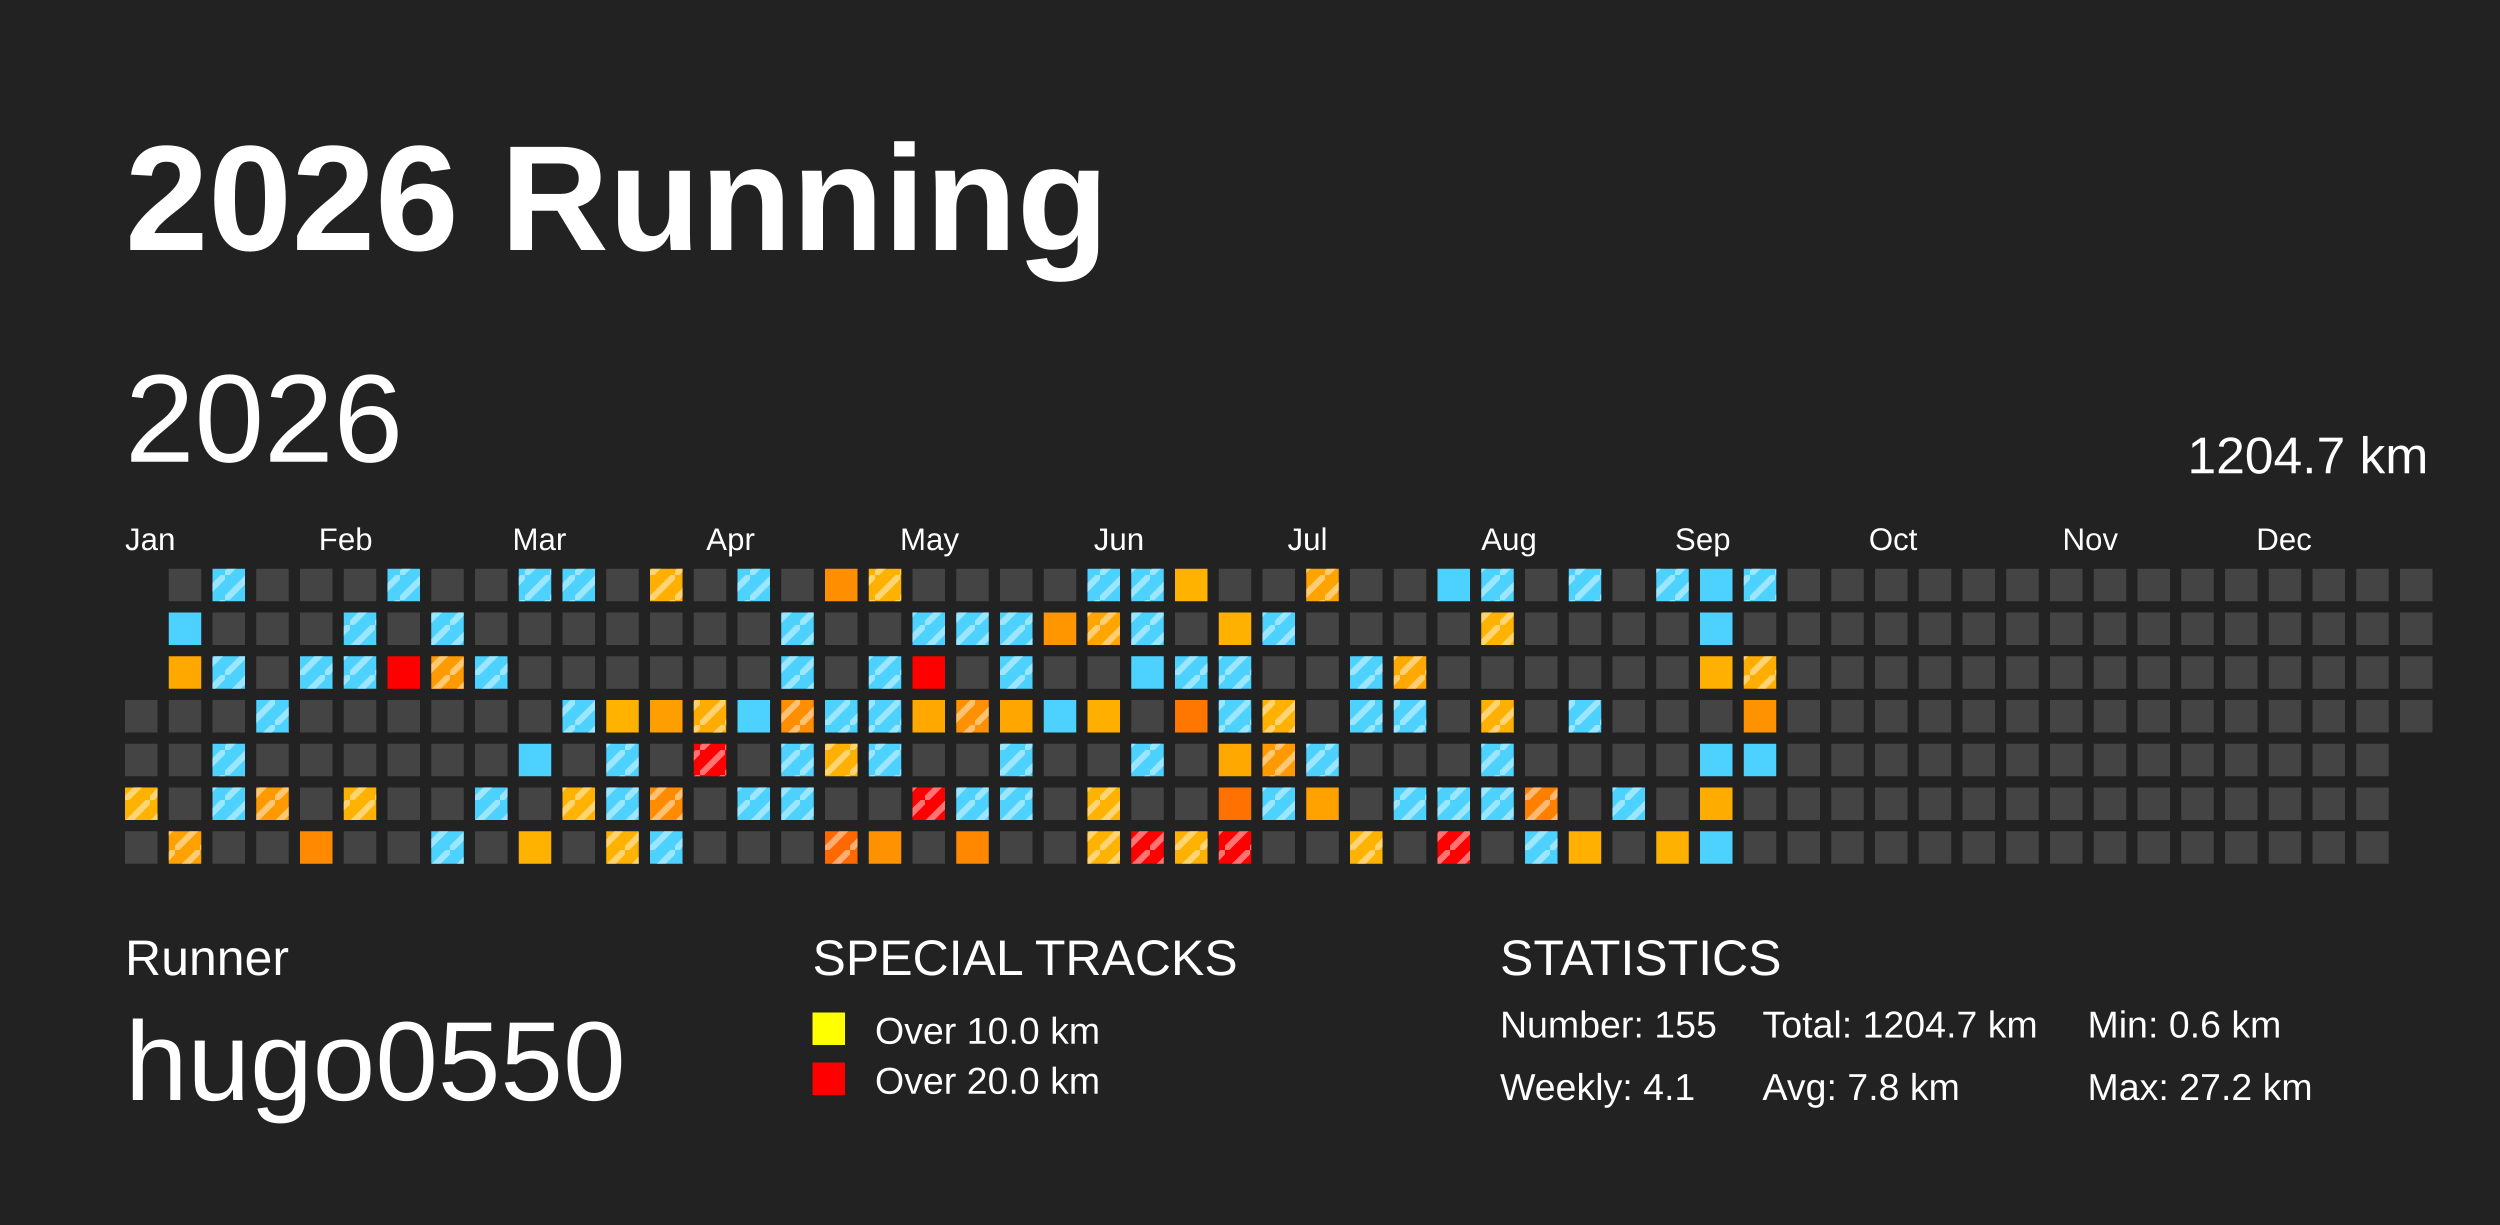
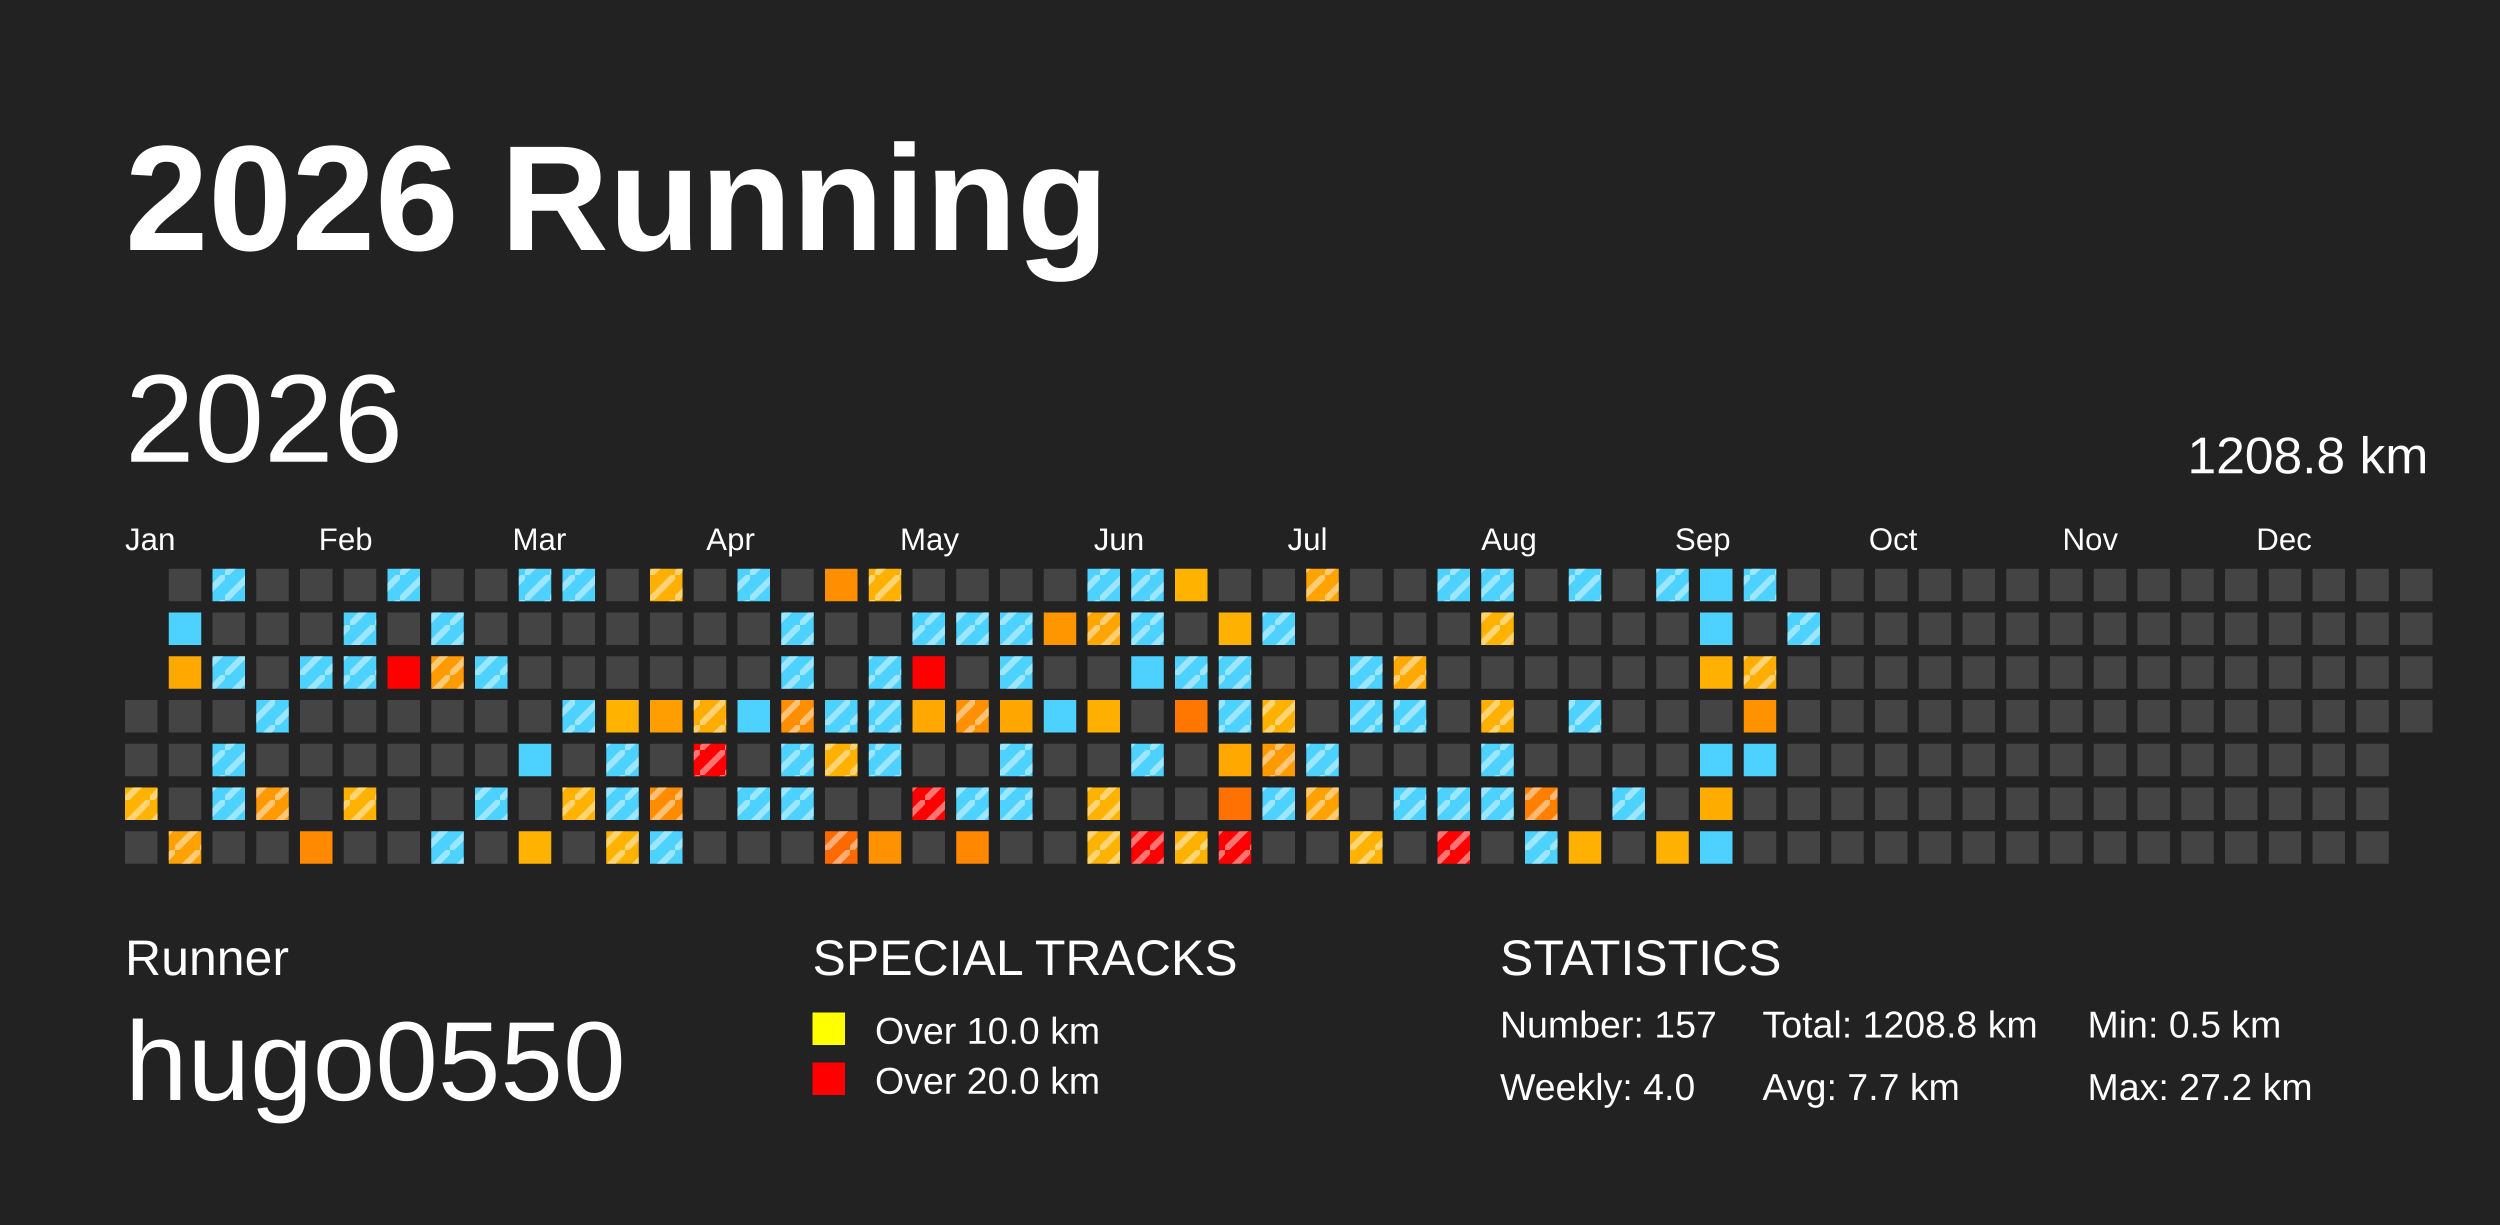
<svg xmlns="http://www.w3.org/2000/svg" baseProfile="full" height="98mm" version="1.1" viewBox="0,0,200,98" width="200mm">
  <defs>
    <pattern height="2" id="indoor-stripe" patternUnits="userSpaceOnUse" width="2">
      <line stroke="white" stroke-opacity="0.45" stroke-width="0.5" x1="0" x2="2" y1="2" y2="0" />
    </pattern>
  </defs>
  <rect fill="#222222" height="98" width="200" x="0" y="0" />
  <text fill="#FFFFFF" style="font-size:12px; font-family:Arial; font-weight:bold;" x="10" y="20">2026 Running</text>
  <text fill="#FFFFFF" style="font-size:4px; font-family:Arial" x="10" y="78">Runner</text>
  <text fill="#FFFFFF" style="font-size:9px; font-family:Arial" x="10" y="88">hugo0550</text>
  <text fill="#FFFFFF" style="font-size:4px; font-family:Arial" x="65" y="78">SPECIAL TRACKS</text>
  <rect fill="yellow" height="2.6" width="2.6" x="65" y="81" />
  <text fill="#FFFFFF" style="font-size:3px; font-family:Arial" x="70" y="83.5">Over 10.0 km</text>
  <rect fill="red" height="2.6" width="2.6" x="65" y="85" />
  <text fill="#FFFFFF" style="font-size:3px; font-family:Arial" x="70" y="87.5">Over 20.0 km</text>
  <text fill="#FFFFFF" style="font-size:4px; font-family:Arial" x="120" y="78">STATISTICS</text>
-   <text fill="#FFFFFF" style="font-size:3px; font-family:Arial" x="120" y="83">Number: 155</text>
-   <text fill="#FFFFFF" style="font-size:3px; font-family:Arial" x="120" y="88">Weekly: 4.1</text>
-   <text fill="#FFFFFF" style="font-size:3px; font-family:Arial" x="141" y="83">Total: 1204.7 km</text>
-   <text fill="#FFFFFF" style="font-size:3px; font-family:Arial" x="141" y="88">Avg: 7.8 km</text>
-   <text fill="#FFFFFF" style="font-size:3px; font-family:Arial" x="167" y="83">Min: 0.6 km</text>
+   <text fill="#FFFFFF" style="font-size:3px; font-family:Arial" x="120" y="83">Number: 157</text>
+   <text fill="#FFFFFF" style="font-size:3px; font-family:Arial" x="120" y="88">Weekly: 4.0</text>
+   <text fill="#FFFFFF" style="font-size:3px; font-family:Arial" x="141" y="83">Total: 1208.8 km</text>
+   <text fill="#FFFFFF" style="font-size:3px; font-family:Arial" x="141" y="88">Avg: 7.7 km</text>
+   <text fill="#FFFFFF" style="font-size:3px; font-family:Arial" x="167" y="83">Min: 0.5 km</text>
  <text fill="#FFFFFF" style="font-size:3px; font-family:Arial" x="167" y="88">Max: 27.2 km</text>
  <text dominant-baseline="hanging" fill="#FFFFFF" style="font-size:10.0px; font-family:Arial;" x="10" y="30">2026</text>
-   <text dominant-baseline="hanging" fill="#FFFFFF" style="font-size:4.125px; font-family:Arial;" x="175" y="35">1204.7 km</text>
+   <text dominant-baseline="hanging" fill="#FFFFFF" style="font-size:4.125px; font-family:Arial;" x="175" y="35">1208.8 km</text>
  <text fill="#FFFFFF" style="font-size:2.5px; font-family:Arial" x="10.0" y="44">Jan</text>
  <text fill="#FFFFFF" style="font-size:2.5px; font-family:Arial" x="25.5" y="44">Feb</text>
  <text fill="#FFFFFF" style="font-size:2.5px; font-family:Arial" x="41.0" y="44">Mar</text>
  <text fill="#FFFFFF" style="font-size:2.5px; font-family:Arial" x="56.5" y="44">Apr</text>
  <text fill="#FFFFFF" style="font-size:2.5px; font-family:Arial" x="72.0" y="44">May</text>
  <text fill="#FFFFFF" style="font-size:2.5px; font-family:Arial" x="87.5" y="44">Jun</text>
  <text fill="#FFFFFF" style="font-size:2.5px; font-family:Arial" x="103.0" y="44">Jul</text>
  <text fill="#FFFFFF" style="font-size:2.5px; font-family:Arial" x="118.5" y="44">Aug</text>
  <text fill="#FFFFFF" style="font-size:2.5px; font-family:Arial" x="134.0" y="44">Sep</text>
  <text fill="#FFFFFF" style="font-size:2.5px; font-family:Arial" x="149.5" y="44">Oct</text>
  <text fill="#FFFFFF" style="font-size:2.5px; font-family:Arial" x="165.0" y="44">Nov</text>
  <text fill="#FFFFFF" style="font-size:2.5px; font-family:Arial" x="180.5" y="44">Dec</text>
  <rect fill="#444444" height="2.6" width="2.6" x="10.0" y="56.0" />
  <rect fill="#444444" height="2.6" width="2.6" x="10.0" y="59.5" />
  <rect fill="#ffb300" height="2.6" width="2.6" x="10.0" y="63.0" />
  <rect fill="url(#indoor-stripe)" height="2.6" style="pointer-events: none;" width="2.6" x="10.0" y="63.0" />
  <rect fill="#444444" height="2.6" width="2.6" x="10.0" y="66.5" />
  <rect fill="#444444" height="2.6" width="2.6" x="13.5" y="45.5" />
  <rect fill="#4dd2ff" height="2.6" width="2.6" x="13.5" y="49.0" />
  <rect fill="#ffa800" height="2.6" width="2.6" x="13.5" y="52.5" />
  <rect fill="#444444" height="2.6" width="2.6" x="13.5" y="56.0" />
  <rect fill="#444444" height="2.6" width="2.6" x="13.5" y="59.5" />
  <rect fill="#444444" height="2.6" width="2.6" x="13.5" y="63.0" />
  <rect fill="#ffa100" height="2.6" width="2.6" x="13.5" y="66.5" />
  <rect fill="url(#indoor-stripe)" height="2.6" style="pointer-events: none;" width="2.6" x="13.5" y="66.5" />
  <rect fill="#4dd2ff" height="2.6" width="2.6" x="17.0" y="45.5" />
  <rect fill="url(#indoor-stripe)" height="2.6" style="pointer-events: none;" width="2.6" x="17.0" y="45.5" />
  <rect fill="#444444" height="2.6" width="2.6" x="17.0" y="49.0" />
  <rect fill="#4dd2ff" height="2.6" width="2.6" x="17.0" y="52.5" />
  <rect fill="url(#indoor-stripe)" height="2.6" style="pointer-events: none;" width="2.6" x="17.0" y="52.5" />
  <rect fill="#444444" height="2.6" width="2.6" x="17.0" y="56.0" />
  <rect fill="#4dd2ff" height="2.6" width="2.6" x="17.0" y="59.5" />
  <rect fill="url(#indoor-stripe)" height="2.6" style="pointer-events: none;" width="2.6" x="17.0" y="59.5" />
  <rect fill="#4dd2ff" height="2.6" width="2.6" x="17.0" y="63.0" />
  <rect fill="url(#indoor-stripe)" height="2.6" style="pointer-events: none;" width="2.6" x="17.0" y="63.0" />
  <rect fill="#444444" height="2.6" width="2.6" x="17.0" y="66.5" />
  <rect fill="#444444" height="2.6" width="2.6" x="20.5" y="45.5" />
  <rect fill="#444444" height="2.6" width="2.6" x="20.5" y="49.0" />
  <rect fill="#444444" height="2.6" width="2.6" x="20.5" y="52.5" />
  <rect fill="#4dd2ff" height="2.6" width="2.6" x="20.5" y="56.0" />
  <rect fill="url(#indoor-stripe)" height="2.6" style="pointer-events: none;" width="2.6" x="20.5" y="56.0" />
  <rect fill="#444444" height="2.6" width="2.6" x="20.5" y="59.5" />
  <rect fill="#ff9900" height="2.6" width="2.6" x="20.5" y="63.0" />
  <rect fill="url(#indoor-stripe)" height="2.6" style="pointer-events: none;" width="2.6" x="20.5" y="63.0" />
  <rect fill="#444444" height="2.6" width="2.6" x="20.5" y="66.5" />
  <rect fill="#444444" height="2.6" width="2.6" x="24.0" y="45.5" />
  <rect fill="#444444" height="2.6" width="2.6" x="24.0" y="49.0" />
  <rect fill="#4dd2ff" height="2.6" width="2.6" x="24.0" y="52.5" />
  <rect fill="url(#indoor-stripe)" height="2.6" style="pointer-events: none;" width="2.6" x="24.0" y="52.5" />
  <rect fill="#444444" height="2.6" width="2.6" x="24.0" y="56.0" />
  <rect fill="#444444" height="2.6" width="2.6" x="24.0" y="59.5" />
  <rect fill="#444444" height="2.6" width="2.6" x="24.0" y="63.0" />
  <rect fill="#ff8900" height="2.6" width="2.6" x="24.0" y="66.5" />
  <rect fill="#444444" height="2.6" width="2.6" x="27.5" y="45.5" />
  <rect fill="#4dd2ff" height="2.6" width="2.6" x="27.5" y="49.0" />
  <rect fill="url(#indoor-stripe)" height="2.6" style="pointer-events: none;" width="2.6" x="27.5" y="49.0" />
  <rect fill="#4dd2ff" height="2.6" width="2.6" x="27.5" y="52.5" />
  <rect fill="url(#indoor-stripe)" height="2.6" style="pointer-events: none;" width="2.6" x="27.5" y="52.5" />
  <rect fill="#444444" height="2.6" width="2.6" x="27.5" y="56.0" />
  <rect fill="#444444" height="2.6" width="2.6" x="27.5" y="59.5" />
  <rect fill="#ffb300" height="2.6" width="2.6" x="27.5" y="63.0" />
  <rect fill="url(#indoor-stripe)" height="2.6" style="pointer-events: none;" width="2.6" x="27.5" y="63.0" />
  <rect fill="#444444" height="2.6" width="2.6" x="27.5" y="66.5" />
  <rect fill="#4dd2ff" height="2.6" width="2.6" x="31.0" y="45.5" />
  <rect fill="url(#indoor-stripe)" height="2.6" style="pointer-events: none;" width="2.6" x="31.0" y="45.5" />
  <rect fill="#444444" height="2.6" width="2.6" x="31.0" y="49.0" />
  <rect fill="red" height="2.6" width="2.6" x="31.0" y="52.5" />
  <rect fill="#444444" height="2.6" width="2.6" x="31.0" y="56.0" />
  <rect fill="#444444" height="2.6" width="2.6" x="31.0" y="59.5" />
  <rect fill="#444444" height="2.6" width="2.6" x="31.0" y="63.0" />
  <rect fill="#444444" height="2.6" width="2.6" x="31.0" y="66.5" />
  <rect fill="#444444" height="2.6" width="2.6" x="34.5" y="45.5" />
  <rect fill="#4dd2ff" height="2.6" width="2.6" x="34.5" y="49.0" />
  <rect fill="url(#indoor-stripe)" height="2.6" style="pointer-events: none;" width="2.6" x="34.5" y="49.0" />
  <rect fill="#ff9a00" height="2.6" width="2.6" x="34.5" y="52.5" />
  <rect fill="url(#indoor-stripe)" height="2.6" style="pointer-events: none;" width="2.6" x="34.5" y="52.5" />
  <rect fill="#444444" height="2.6" width="2.6" x="34.5" y="56.0" />
  <rect fill="#444444" height="2.6" width="2.6" x="34.5" y="59.5" />
  <rect fill="#444444" height="2.6" width="2.6" x="34.5" y="63.0" />
  <rect fill="#4dd2ff" height="2.6" width="2.6" x="34.5" y="66.5" />
  <rect fill="url(#indoor-stripe)" height="2.6" style="pointer-events: none;" width="2.6" x="34.5" y="66.5" />
  <rect fill="#444444" height="2.6" width="2.6" x="38.0" y="45.5" />
  <rect fill="#444444" height="2.6" width="2.6" x="38.0" y="49.0" />
  <rect fill="#4dd2ff" height="2.6" width="2.6" x="38.0" y="52.5" />
  <rect fill="url(#indoor-stripe)" height="2.6" style="pointer-events: none;" width="2.6" x="38.0" y="52.5" />
  <rect fill="#444444" height="2.6" width="2.6" x="38.0" y="56.0" />
  <rect fill="#444444" height="2.6" width="2.6" x="38.0" y="59.5" />
  <rect fill="#4dd2ff" height="2.6" width="2.6" x="38.0" y="63.0" />
  <rect fill="url(#indoor-stripe)" height="2.6" style="pointer-events: none;" width="2.6" x="38.0" y="63.0" />
  <rect fill="#444444" height="2.6" width="2.6" x="38.0" y="66.5" />
  <rect fill="#4dd2ff" height="2.6" width="2.6" x="41.5" y="45.5" />
  <rect fill="url(#indoor-stripe)" height="2.6" style="pointer-events: none;" width="2.6" x="41.5" y="45.5" />
  <rect fill="#444444" height="2.6" width="2.6" x="41.5" y="49.0" />
  <rect fill="#444444" height="2.6" width="2.6" x="41.5" y="52.5" />
  <rect fill="#444444" height="2.6" width="2.6" x="41.5" y="56.0" />
  <rect fill="#4dd2ff" height="2.6" width="2.6" x="41.5" y="59.5" />
  <rect fill="#444444" height="2.6" width="2.6" x="41.5" y="63.0" />
  <rect fill="#ffb300" height="2.6" width="2.6" x="41.5" y="66.5" />
  <rect fill="#4dd2ff" height="2.6" width="2.6" x="45.0" y="45.5" />
  <rect fill="url(#indoor-stripe)" height="2.6" style="pointer-events: none;" width="2.6" x="45.0" y="45.5" />
  <rect fill="#444444" height="2.6" width="2.6" x="45.0" y="49.0" />
  <rect fill="#444444" height="2.6" width="2.6" x="45.0" y="52.5" />
  <rect fill="#4dd2ff" height="2.6" width="2.6" x="45.0" y="56.0" />
  <rect fill="url(#indoor-stripe)" height="2.6" style="pointer-events: none;" width="2.6" x="45.0" y="56.0" />
  <rect fill="#444444" height="2.6" width="2.6" x="45.0" y="59.5" />
  <rect fill="#ffb200" height="2.6" width="2.6" x="45.0" y="63.0" />
  <rect fill="url(#indoor-stripe)" height="2.6" style="pointer-events: none;" width="2.6" x="45.0" y="63.0" />
  <rect fill="#444444" height="2.6" width="2.6" x="45.0" y="66.5" />
  <rect fill="#444444" height="2.6" width="2.6" x="48.5" y="45.5" />
  <rect fill="#444444" height="2.6" width="2.6" x="48.5" y="49.0" />
  <rect fill="#444444" height="2.6" width="2.6" x="48.5" y="52.5" />
  <rect fill="#ffb200" height="2.6" width="2.6" x="48.5" y="56.0" />
  <rect fill="#4dd2ff" height="2.6" width="2.6" x="48.5" y="59.5" />
  <rect fill="url(#indoor-stripe)" height="2.6" style="pointer-events: none;" width="2.6" x="48.5" y="59.5" />
  <rect fill="#4dd2ff" height="2.6" width="2.6" x="48.5" y="63.0" />
  <rect fill="url(#indoor-stripe)" height="2.6" style="pointer-events: none;" width="2.6" x="48.5" y="63.0" />
  <rect fill="#ffb300" height="2.6" width="2.6" x="48.5" y="66.5" />
  <rect fill="url(#indoor-stripe)" height="2.6" style="pointer-events: none;" width="2.6" x="48.5" y="66.5" />
  <rect fill="#ffaf00" height="2.6" width="2.6" x="52.0" y="45.5" />
  <rect fill="url(#indoor-stripe)" height="2.6" style="pointer-events: none;" width="2.6" x="52.0" y="45.5" />
  <rect fill="#444444" height="2.6" width="2.6" x="52.0" y="49.0" />
  <rect fill="#444444" height="2.6" width="2.6" x="52.0" y="52.5" />
  <rect fill="#ff9e00" height="2.6" width="2.6" x="52.0" y="56.0" />
  <rect fill="#444444" height="2.6" width="2.6" x="52.0" y="59.5" />
  <rect fill="#ff8c00" height="2.6" width="2.6" x="52.0" y="63.0" />
  <rect fill="url(#indoor-stripe)" height="2.6" style="pointer-events: none;" width="2.6" x="52.0" y="63.0" />
  <rect fill="#4dd2ff" height="2.6" width="2.6" x="52.0" y="66.5" />
  <rect fill="url(#indoor-stripe)" height="2.6" style="pointer-events: none;" width="2.6" x="52.0" y="66.5" />
  <rect fill="#444444" height="2.6" width="2.6" x="55.5" y="45.5" />
  <rect fill="#444444" height="2.6" width="2.6" x="55.5" y="49.0" />
  <rect fill="#444444" height="2.6" width="2.6" x="55.5" y="52.5" />
  <rect fill="#ffac00" height="2.6" width="2.6" x="55.5" y="56.0" />
  <rect fill="url(#indoor-stripe)" height="2.6" style="pointer-events: none;" width="2.6" x="55.5" y="56.0" />
  <rect fill="red" height="2.6" width="2.6" x="55.5" y="59.5" />
  <rect fill="url(#indoor-stripe)" height="2.6" style="pointer-events: none;" width="2.6" x="55.5" y="59.5" />
  <rect fill="#444444" height="2.6" width="2.6" x="55.5" y="63.0" />
  <rect fill="#444444" height="2.6" width="2.6" x="55.5" y="66.5" />
  <rect fill="#4dd2ff" height="2.6" width="2.6" x="59.0" y="45.5" />
  <rect fill="url(#indoor-stripe)" height="2.6" style="pointer-events: none;" width="2.6" x="59.0" y="45.5" />
  <rect fill="#444444" height="2.6" width="2.6" x="59.0" y="49.0" />
  <rect fill="#444444" height="2.6" width="2.6" x="59.0" y="52.5" />
  <rect fill="#4dd2ff" height="2.6" width="2.6" x="59.0" y="56.0" />
  <rect fill="#444444" height="2.6" width="2.6" x="59.0" y="59.5" />
  <rect fill="#4dd2ff" height="2.6" width="2.6" x="59.0" y="63.0" />
  <rect fill="url(#indoor-stripe)" height="2.6" style="pointer-events: none;" width="2.6" x="59.0" y="63.0" />
  <rect fill="#444444" height="2.6" width="2.6" x="59.0" y="66.5" />
  <rect fill="#444444" height="2.6" width="2.6" x="62.5" y="45.5" />
  <rect fill="#4dd2ff" height="2.6" width="2.6" x="62.5" y="49.0" />
  <rect fill="url(#indoor-stripe)" height="2.6" style="pointer-events: none;" width="2.6" x="62.5" y="49.0" />
  <rect fill="#4dd2ff" height="2.6" width="2.6" x="62.5" y="52.5" />
  <rect fill="url(#indoor-stripe)" height="2.6" style="pointer-events: none;" width="2.6" x="62.5" y="52.5" />
  <rect fill="#ff8e00" height="2.6" width="2.6" x="62.5" y="56.0" />
  <rect fill="url(#indoor-stripe)" height="2.6" style="pointer-events: none;" width="2.6" x="62.5" y="56.0" />
  <rect fill="#4dd2ff" height="2.6" width="2.6" x="62.5" y="59.5" />
  <rect fill="url(#indoor-stripe)" height="2.6" style="pointer-events: none;" width="2.6" x="62.5" y="59.5" />
  <rect fill="#4dd2ff" height="2.6" width="2.6" x="62.5" y="63.0" />
  <rect fill="url(#indoor-stripe)" height="2.6" style="pointer-events: none;" width="2.6" x="62.5" y="63.0" />
  <rect fill="#444444" height="2.6" width="2.6" x="62.5" y="66.5" />
  <rect fill="#ff8f00" height="2.6" width="2.6" x="66.0" y="45.5" />
  <rect fill="#444444" height="2.6" width="2.6" x="66.0" y="49.0" />
  <rect fill="#444444" height="2.6" width="2.6" x="66.0" y="52.5" />
  <rect fill="#4dd2ff" height="2.6" width="2.6" x="66.0" y="56.0" />
  <rect fill="url(#indoor-stripe)" height="2.6" style="pointer-events: none;" width="2.6" x="66.0" y="56.0" />
  <rect fill="#ffb000" height="2.6" width="2.6" x="66.0" y="59.5" />
  <rect fill="url(#indoor-stripe)" height="2.6" style="pointer-events: none;" width="2.6" x="66.0" y="59.5" />
  <rect fill="#444444" height="2.6" width="2.6" x="66.0" y="63.0" />
  <rect fill="#ff6900" height="2.6" width="2.6" x="66.0" y="66.5" />
  <rect fill="url(#indoor-stripe)" height="2.6" style="pointer-events: none;" width="2.6" x="66.0" y="66.5" />
  <rect fill="#ffb100" height="2.6" width="2.6" x="69.5" y="45.5" />
  <rect fill="url(#indoor-stripe)" height="2.6" style="pointer-events: none;" width="2.6" x="69.5" y="45.5" />
  <rect fill="#444444" height="2.6" width="2.6" x="69.5" y="49.0" />
  <rect fill="#4dd2ff" height="2.6" width="2.6" x="69.5" y="52.5" />
  <rect fill="url(#indoor-stripe)" height="2.6" style="pointer-events: none;" width="2.6" x="69.5" y="52.5" />
  <rect fill="#4dd2ff" height="2.6" width="2.6" x="69.5" y="56.0" />
  <rect fill="url(#indoor-stripe)" height="2.6" style="pointer-events: none;" width="2.6" x="69.5" y="56.0" />
  <rect fill="#4dd2ff" height="2.6" width="2.6" x="69.5" y="59.5" />
  <rect fill="url(#indoor-stripe)" height="2.6" style="pointer-events: none;" width="2.6" x="69.5" y="59.5" />
  <rect fill="#444444" height="2.6" width="2.6" x="69.5" y="63.0" />
  <rect fill="#ff9200" height="2.6" width="2.6" x="69.5" y="66.5" />
  <rect fill="#444444" height="2.6" width="2.6" x="73.0" y="45.5" />
  <rect fill="#4dd2ff" height="2.6" width="2.6" x="73.0" y="49.0" />
  <rect fill="url(#indoor-stripe)" height="2.6" style="pointer-events: none;" width="2.6" x="73.0" y="49.0" />
  <rect fill="red" height="2.6" width="2.6" x="73.0" y="52.5" />
  <rect fill="#ffa900" height="2.6" width="2.6" x="73.0" y="56.0" />
  <rect fill="#444444" height="2.6" width="2.6" x="73.0" y="59.5" />
  <rect fill="red" height="2.6" width="2.6" x="73.0" y="63.0" />
  <rect fill="url(#indoor-stripe)" height="2.6" style="pointer-events: none;" width="2.6" x="73.0" y="63.0" />
  <rect fill="#444444" height="2.6" width="2.6" x="73.0" y="66.5" />
  <rect fill="#444444" height="2.6" width="2.6" x="76.5" y="45.5" />
  <rect fill="#4dd2ff" height="2.6" width="2.6" x="76.5" y="49.0" />
  <rect fill="url(#indoor-stripe)" height="2.6" style="pointer-events: none;" width="2.6" x="76.5" y="49.0" />
  <rect fill="#444444" height="2.6" width="2.6" x="76.5" y="52.5" />
  <rect fill="#ff9000" height="2.6" width="2.6" x="76.5" y="56.0" />
  <rect fill="url(#indoor-stripe)" height="2.6" style="pointer-events: none;" width="2.6" x="76.5" y="56.0" />
  <rect fill="#444444" height="2.6" width="2.6" x="76.5" y="59.5" />
  <rect fill="#4dd2ff" height="2.6" width="2.6" x="76.5" y="63.0" />
  <rect fill="url(#indoor-stripe)" height="2.6" style="pointer-events: none;" width="2.6" x="76.5" y="63.0" />
  <rect fill="#ff8800" height="2.6" width="2.6" x="76.5" y="66.5" />
  <rect fill="#444444" height="2.6" width="2.6" x="80.0" y="45.5" />
  <rect fill="#4dd2ff" height="2.6" width="2.6" x="80.0" y="49.0" />
  <rect fill="url(#indoor-stripe)" height="2.6" style="pointer-events: none;" width="2.6" x="80.0" y="49.0" />
  <rect fill="#4dd2ff" height="2.6" width="2.6" x="80.0" y="52.5" />
  <rect fill="url(#indoor-stripe)" height="2.6" style="pointer-events: none;" width="2.6" x="80.0" y="52.5" />
  <rect fill="#ffa600" height="2.6" width="2.6" x="80.0" y="56.0" />
  <rect fill="#4dd2ff" height="2.6" width="2.6" x="80.0" y="59.5" />
  <rect fill="url(#indoor-stripe)" height="2.6" style="pointer-events: none;" width="2.6" x="80.0" y="59.5" />
  <rect fill="#4dd2ff" height="2.6" width="2.6" x="80.0" y="63.0" />
  <rect fill="url(#indoor-stripe)" height="2.6" style="pointer-events: none;" width="2.6" x="80.0" y="63.0" />
  <rect fill="#444444" height="2.6" width="2.6" x="80.0" y="66.5" />
  <rect fill="#444444" height="2.6" width="2.6" x="83.5" y="45.5" />
  <rect fill="#ff9600" height="2.6" width="2.6" x="83.5" y="49.0" />
  <rect fill="#444444" height="2.6" width="2.6" x="83.5" y="52.5" />
  <rect fill="#4dd2ff" height="2.6" width="2.6" x="83.5" y="56.0" />
  <rect fill="#444444" height="2.6" width="2.6" x="83.5" y="59.5" />
  <rect fill="#444444" height="2.6" width="2.6" x="83.5" y="63.0" />
  <rect fill="#444444" height="2.6" width="2.6" x="83.5" y="66.5" />
  <rect fill="#4dd2ff" height="2.6" width="2.6" x="87.0" y="45.5" />
  <rect fill="url(#indoor-stripe)" height="2.6" style="pointer-events: none;" width="2.6" x="87.0" y="45.5" />
  <rect fill="#ffa500" height="2.6" width="2.6" x="87.0" y="49.0" />
  <rect fill="url(#indoor-stripe)" height="2.6" style="pointer-events: none;" width="2.6" x="87.0" y="49.0" />
  <rect fill="#444444" height="2.6" width="2.6" x="87.0" y="52.5" />
  <rect fill="#ffaf00" height="2.6" width="2.6" x="87.0" y="56.0" />
  <rect fill="#444444" height="2.6" width="2.6" x="87.0" y="59.5" />
  <rect fill="#ffb200" height="2.6" width="2.6" x="87.0" y="63.0" />
  <rect fill="url(#indoor-stripe)" height="2.6" style="pointer-events: none;" width="2.6" x="87.0" y="63.0" />
  <rect fill="#ffb200" height="2.6" width="2.6" x="87.0" y="66.5" />
  <rect fill="url(#indoor-stripe)" height="2.6" style="pointer-events: none;" width="2.6" x="87.0" y="66.5" />
  <rect fill="#4dd2ff" height="2.6" width="2.6" x="90.5" y="45.5" />
  <rect fill="url(#indoor-stripe)" height="2.6" style="pointer-events: none;" width="2.6" x="90.5" y="45.5" />
  <rect fill="#4dd2ff" height="2.6" width="2.6" x="90.5" y="49.0" />
  <rect fill="url(#indoor-stripe)" height="2.6" style="pointer-events: none;" width="2.6" x="90.5" y="49.0" />
  <rect fill="#4dd2ff" height="2.6" width="2.6" x="90.5" y="52.5" />
  <rect fill="#444444" height="2.6" width="2.6" x="90.5" y="56.0" />
  <rect fill="#4dd2ff" height="2.6" width="2.6" x="90.5" y="59.5" />
  <rect fill="url(#indoor-stripe)" height="2.6" style="pointer-events: none;" width="2.6" x="90.5" y="59.5" />
  <rect fill="#444444" height="2.6" width="2.6" x="90.5" y="63.0" />
  <rect fill="red" height="2.6" width="2.6" x="90.5" y="66.5" />
  <rect fill="url(#indoor-stripe)" height="2.6" style="pointer-events: none;" width="2.6" x="90.5" y="66.5" />
  <rect fill="#ffb200" height="2.6" width="2.6" x="94.0" y="45.5" />
  <rect fill="#444444" height="2.6" width="2.6" x="94.0" y="49.0" />
  <rect fill="#4dd2ff" height="2.6" width="2.6" x="94.0" y="52.5" />
  <rect fill="url(#indoor-stripe)" height="2.6" style="pointer-events: none;" width="2.6" x="94.0" y="52.5" />
  <rect fill="#ff7600" height="2.6" width="2.6" x="94.0" y="56.0" />
  <rect fill="#444444" height="2.6" width="2.6" x="94.0" y="59.5" />
  <rect fill="#444444" height="2.6" width="2.6" x="94.0" y="63.0" />
  <rect fill="#ffb100" height="2.6" width="2.6" x="94.0" y="66.5" />
  <rect fill="url(#indoor-stripe)" height="2.6" style="pointer-events: none;" width="2.6" x="94.0" y="66.5" />
  <rect fill="#444444" height="2.6" width="2.6" x="97.5" y="45.5" />
  <rect fill="#ffb100" height="2.6" width="2.6" x="97.5" y="49.0" />
  <rect fill="#4dd2ff" height="2.6" width="2.6" x="97.5" y="52.5" />
  <rect fill="url(#indoor-stripe)" height="2.6" style="pointer-events: none;" width="2.6" x="97.5" y="52.5" />
  <rect fill="#4dd2ff" height="2.6" width="2.6" x="97.5" y="56.0" />
  <rect fill="url(#indoor-stripe)" height="2.6" style="pointer-events: none;" width="2.6" x="97.5" y="56.0" />
  <rect fill="#ffa900" height="2.6" width="2.6" x="97.5" y="59.5" />
  <rect fill="#ff7100" height="2.6" width="2.6" x="97.5" y="63.0" />
  <rect fill="red" height="2.6" width="2.6" x="97.5" y="66.5" />
  <rect fill="url(#indoor-stripe)" height="2.6" style="pointer-events: none;" width="2.6" x="97.5" y="66.5" />
  <rect fill="#444444" height="2.6" width="2.6" x="101.0" y="45.5" />
  <rect fill="#4dd2ff" height="2.6" width="2.6" x="101.0" y="49.0" />
  <rect fill="url(#indoor-stripe)" height="2.6" style="pointer-events: none;" width="2.6" x="101.0" y="49.0" />
  <rect fill="#444444" height="2.6" width="2.6" x="101.0" y="52.5" />
  <rect fill="#ffb100" height="2.6" width="2.6" x="101.0" y="56.0" />
  <rect fill="url(#indoor-stripe)" height="2.6" style="pointer-events: none;" width="2.6" x="101.0" y="56.0" />
  <rect fill="#ff9900" height="2.6" width="2.6" x="101.0" y="59.5" />
  <rect fill="url(#indoor-stripe)" height="2.6" style="pointer-events: none;" width="2.6" x="101.0" y="59.5" />
  <rect fill="#4dd2ff" height="2.6" width="2.6" x="101.0" y="63.0" />
  <rect fill="url(#indoor-stripe)" height="2.6" style="pointer-events: none;" width="2.6" x="101.0" y="63.0" />
  <rect fill="#444444" height="2.6" width="2.6" x="101.0" y="66.5" />
  <rect fill="#ffa300" height="2.6" width="2.6" x="104.5" y="45.5" />
  <rect fill="url(#indoor-stripe)" height="2.6" style="pointer-events: none;" width="2.6" x="104.5" y="45.5" />
  <rect fill="#444444" height="2.6" width="2.6" x="104.5" y="49.0" />
  <rect fill="#444444" height="2.6" width="2.6" x="104.5" y="52.5" />
  <rect fill="#444444" height="2.6" width="2.6" x="104.5" y="56.0" />
  <rect fill="#4dd2ff" height="2.6" width="2.6" x="104.5" y="59.5" />
  <rect fill="url(#indoor-stripe)" height="2.6" style="pointer-events: none;" width="2.6" x="104.5" y="59.5" />
  <rect fill="#ffa200" height="2.6" width="2.6" x="104.5" y="63.0" />
+   <rect fill="url(#indoor-stripe)" height="2.6" style="pointer-events: none;" width="2.6" x="104.5" y="63.0" />
  <rect fill="#444444" height="2.6" width="2.6" x="104.5" y="66.5" />
  <rect fill="#444444" height="2.6" width="2.6" x="108.0" y="45.5" />
  <rect fill="#444444" height="2.6" width="2.6" x="108.0" y="49.0" />
  <rect fill="#4dd2ff" height="2.6" width="2.6" x="108.0" y="52.5" />
  <rect fill="url(#indoor-stripe)" height="2.6" style="pointer-events: none;" width="2.6" x="108.0" y="52.5" />
  <rect fill="#4dd2ff" height="2.6" width="2.6" x="108.0" y="56.0" />
  <rect fill="url(#indoor-stripe)" height="2.6" style="pointer-events: none;" width="2.6" x="108.0" y="56.0" />
  <rect fill="#444444" height="2.6" width="2.6" x="108.0" y="59.5" />
  <rect fill="#444444" height="2.6" width="2.6" x="108.0" y="63.0" />
  <rect fill="#ffb300" height="2.6" width="2.6" x="108.0" y="66.5" />
  <rect fill="url(#indoor-stripe)" height="2.6" style="pointer-events: none;" width="2.6" x="108.0" y="66.5" />
  <rect fill="#444444" height="2.6" width="2.6" x="111.5" y="45.5" />
  <rect fill="#444444" height="2.6" width="2.6" x="111.5" y="49.0" />
  <rect fill="#ffa900" height="2.6" width="2.6" x="111.5" y="52.5" />
  <rect fill="url(#indoor-stripe)" height="2.6" style="pointer-events: none;" width="2.6" x="111.5" y="52.5" />
  <rect fill="#4dd2ff" height="2.6" width="2.6" x="111.5" y="56.0" />
  <rect fill="url(#indoor-stripe)" height="2.6" style="pointer-events: none;" width="2.6" x="111.5" y="56.0" />
  <rect fill="#444444" height="2.6" width="2.6" x="111.5" y="59.5" />
  <rect fill="#4dd2ff" height="2.6" width="2.6" x="111.5" y="63.0" />
  <rect fill="url(#indoor-stripe)" height="2.6" style="pointer-events: none;" width="2.6" x="111.5" y="63.0" />
  <rect fill="#444444" height="2.6" width="2.6" x="111.5" y="66.5" />
  <rect fill="#4dd2ff" height="2.6" width="2.6" x="115.0" y="45.5" />
+   <rect fill="url(#indoor-stripe)" height="2.6" style="pointer-events: none;" width="2.6" x="115.0" y="45.5" />
  <rect fill="#444444" height="2.6" width="2.6" x="115.0" y="49.0" />
  <rect fill="#444444" height="2.6" width="2.6" x="115.0" y="52.5" />
  <rect fill="#444444" height="2.6" width="2.6" x="115.0" y="56.0" />
  <rect fill="#444444" height="2.6" width="2.6" x="115.0" y="59.5" />
  <rect fill="#4dd2ff" height="2.6" width="2.6" x="115.0" y="63.0" />
  <rect fill="url(#indoor-stripe)" height="2.6" style="pointer-events: none;" width="2.6" x="115.0" y="63.0" />
  <rect fill="red" height="2.6" width="2.6" x="115.0" y="66.5" />
  <rect fill="url(#indoor-stripe)" height="2.6" style="pointer-events: none;" width="2.6" x="115.0" y="66.5" />
  <rect fill="#4dd2ff" height="2.6" width="2.6" x="118.5" y="45.5" />
  <rect fill="url(#indoor-stripe)" height="2.6" style="pointer-events: none;" width="2.6" x="118.5" y="45.5" />
  <rect fill="#ffb300" height="2.6" width="2.6" x="118.5" y="49.0" />
  <rect fill="url(#indoor-stripe)" height="2.6" style="pointer-events: none;" width="2.6" x="118.5" y="49.0" />
  <rect fill="#444444" height="2.6" width="2.6" x="118.5" y="52.5" />
  <rect fill="#ffb000" height="2.6" width="2.6" x="118.5" y="56.0" />
  <rect fill="url(#indoor-stripe)" height="2.6" style="pointer-events: none;" width="2.6" x="118.5" y="56.0" />
  <rect fill="#4dd2ff" height="2.6" width="2.6" x="118.5" y="59.5" />
  <rect fill="url(#indoor-stripe)" height="2.6" style="pointer-events: none;" width="2.6" x="118.5" y="59.5" />
  <rect fill="#4dd2ff" height="2.6" width="2.6" x="118.5" y="63.0" />
  <rect fill="url(#indoor-stripe)" height="2.6" style="pointer-events: none;" width="2.6" x="118.5" y="63.0" />
  <rect fill="#444444" height="2.6" width="2.6" x="118.5" y="66.5" />
  <rect fill="#444444" height="2.6" width="2.6" x="122.0" y="45.5" />
  <rect fill="#444444" height="2.6" width="2.6" x="122.0" y="49.0" />
  <rect fill="#444444" height="2.6" width="2.6" x="122.0" y="52.5" />
  <rect fill="#444444" height="2.6" width="2.6" x="122.0" y="56.0" />
  <rect fill="#444444" height="2.6" width="2.6" x="122.0" y="59.5" />
  <rect fill="#ff8000" height="2.6" width="2.6" x="122.0" y="63.0" />
  <rect fill="url(#indoor-stripe)" height="2.6" style="pointer-events: none;" width="2.6" x="122.0" y="63.0" />
  <rect fill="#4dd2ff" height="2.6" width="2.6" x="122.0" y="66.5" />
  <rect fill="url(#indoor-stripe)" height="2.6" style="pointer-events: none;" width="2.6" x="122.0" y="66.5" />
  <rect fill="#4dd2ff" height="2.6" width="2.6" x="125.5" y="45.5" />
  <rect fill="url(#indoor-stripe)" height="2.6" style="pointer-events: none;" width="2.6" x="125.5" y="45.5" />
  <rect fill="#444444" height="2.6" width="2.6" x="125.5" y="49.0" />
  <rect fill="#444444" height="2.6" width="2.6" x="125.5" y="52.5" />
  <rect fill="#4dd2ff" height="2.6" width="2.6" x="125.5" y="56.0" />
  <rect fill="url(#indoor-stripe)" height="2.6" style="pointer-events: none;" width="2.6" x="125.5" y="56.0" />
  <rect fill="#444444" height="2.6" width="2.6" x="125.5" y="59.5" />
  <rect fill="#444444" height="2.6" width="2.6" x="125.5" y="63.0" />
  <rect fill="#ffb000" height="2.6" width="2.6" x="125.5" y="66.5" />
  <rect fill="#444444" height="2.6" width="2.6" x="129.0" y="45.5" />
  <rect fill="#444444" height="2.6" width="2.6" x="129.0" y="49.0" />
  <rect fill="#444444" height="2.6" width="2.6" x="129.0" y="52.5" />
  <rect fill="#444444" height="2.6" width="2.6" x="129.0" y="56.0" />
  <rect fill="#444444" height="2.6" width="2.6" x="129.0" y="59.5" />
  <rect fill="#4dd2ff" height="2.6" width="2.6" x="129.0" y="63.0" />
  <rect fill="url(#indoor-stripe)" height="2.6" style="pointer-events: none;" width="2.6" x="129.0" y="63.0" />
  <rect fill="#444444" height="2.6" width="2.6" x="129.0" y="66.5" />
  <rect fill="#4dd2ff" height="2.6" width="2.6" x="132.5" y="45.5" />
  <rect fill="url(#indoor-stripe)" height="2.6" style="pointer-events: none;" width="2.6" x="132.5" y="45.5" />
  <rect fill="#444444" height="2.6" width="2.6" x="132.5" y="49.0" />
  <rect fill="#444444" height="2.6" width="2.6" x="132.5" y="52.5" />
  <rect fill="#444444" height="2.6" width="2.6" x="132.5" y="56.0" />
  <rect fill="#444444" height="2.6" width="2.6" x="132.5" y="59.5" />
  <rect fill="#444444" height="2.6" width="2.6" x="132.5" y="63.0" />
  <rect fill="#ffb100" height="2.6" width="2.6" x="132.5" y="66.5" />
  <rect fill="#4dd2ff" height="2.6" width="2.6" x="136.0" y="45.5" />
  <rect fill="#4dd2ff" height="2.6" width="2.6" x="136.0" y="49.0" />
  <rect fill="#ffb000" height="2.6" width="2.6" x="136.0" y="52.5" />
  <rect fill="#444444" height="2.6" width="2.6" x="136.0" y="56.0" />
  <rect fill="#4dd2ff" height="2.6" width="2.6" x="136.0" y="59.5" />
  <rect fill="#ffac00" height="2.6" width="2.6" x="136.0" y="63.0" />
  <rect fill="#4dd2ff" height="2.6" width="2.6" x="136.0" y="66.5" />
  <rect fill="#4dd2ff" height="2.6" width="2.6" x="139.5" y="45.5" />
  <rect fill="url(#indoor-stripe)" height="2.6" style="pointer-events: none;" width="2.6" x="139.5" y="45.5" />
  <rect fill="#444444" height="2.6" width="2.6" x="139.5" y="49.0" />
  <rect fill="#ffad00" height="2.6" width="2.6" x="139.5" y="52.5" />
  <rect fill="url(#indoor-stripe)" height="2.6" style="pointer-events: none;" width="2.6" x="139.5" y="52.5" />
  <rect fill="#ff9200" height="2.6" width="2.6" x="139.5" y="56.0" />
  <rect fill="#4dd2ff" height="2.6" width="2.6" x="139.5" y="59.5" />
  <rect fill="#444444" height="2.6" width="2.6" x="139.5" y="63.0" />
  <rect fill="#444444" height="2.6" width="2.6" x="139.5" y="66.5" />
  <rect fill="#444444" height="2.6" width="2.6" x="143.0" y="45.5" />
-   <rect fill="#444444" height="2.6" width="2.6" x="143.0" y="49.0" />
+   <rect fill="#4dd2ff" height="2.6" width="2.6" x="143.0" y="49.0" />
+   <rect fill="url(#indoor-stripe)" height="2.6" style="pointer-events: none;" width="2.6" x="143.0" y="49.0" />
  <rect fill="#444444" height="2.6" width="2.6" x="143.0" y="52.5" />
  <rect fill="#444444" height="2.6" width="2.6" x="143.0" y="56.0" />
  <rect fill="#444444" height="2.6" width="2.6" x="143.0" y="59.5" />
  <rect fill="#444444" height="2.6" width="2.6" x="143.0" y="63.0" />
  <rect fill="#444444" height="2.6" width="2.6" x="143.0" y="66.5" />
  <rect fill="#444444" height="2.6" width="2.6" x="146.5" y="45.5" />
  <rect fill="#444444" height="2.6" width="2.6" x="146.5" y="49.0" />
  <rect fill="#444444" height="2.6" width="2.6" x="146.5" y="52.5" />
  <rect fill="#444444" height="2.6" width="2.6" x="146.5" y="56.0" />
  <rect fill="#444444" height="2.6" width="2.6" x="146.5" y="59.5" />
  <rect fill="#444444" height="2.6" width="2.6" x="146.5" y="63.0" />
  <rect fill="#444444" height="2.6" width="2.6" x="146.5" y="66.5" />
  <rect fill="#444444" height="2.6" width="2.6" x="150.0" y="45.5" />
  <rect fill="#444444" height="2.6" width="2.6" x="150.0" y="49.0" />
  <rect fill="#444444" height="2.6" width="2.6" x="150.0" y="52.5" />
  <rect fill="#444444" height="2.6" width="2.6" x="150.0" y="56.0" />
  <rect fill="#444444" height="2.6" width="2.6" x="150.0" y="59.5" />
  <rect fill="#444444" height="2.6" width="2.6" x="150.0" y="63.0" />
  <rect fill="#444444" height="2.6" width="2.6" x="150.0" y="66.5" />
  <rect fill="#444444" height="2.6" width="2.6" x="153.5" y="45.5" />
  <rect fill="#444444" height="2.6" width="2.6" x="153.5" y="49.0" />
  <rect fill="#444444" height="2.6" width="2.6" x="153.5" y="52.5" />
  <rect fill="#444444" height="2.6" width="2.6" x="153.5" y="56.0" />
  <rect fill="#444444" height="2.6" width="2.6" x="153.5" y="59.5" />
  <rect fill="#444444" height="2.6" width="2.6" x="153.5" y="63.0" />
  <rect fill="#444444" height="2.6" width="2.6" x="153.5" y="66.5" />
  <rect fill="#444444" height="2.6" width="2.6" x="157.0" y="45.5" />
  <rect fill="#444444" height="2.6" width="2.6" x="157.0" y="49.0" />
  <rect fill="#444444" height="2.6" width="2.6" x="157.0" y="52.5" />
  <rect fill="#444444" height="2.6" width="2.6" x="157.0" y="56.0" />
  <rect fill="#444444" height="2.6" width="2.6" x="157.0" y="59.5" />
  <rect fill="#444444" height="2.6" width="2.6" x="157.0" y="63.0" />
  <rect fill="#444444" height="2.6" width="2.6" x="157.0" y="66.5" />
  <rect fill="#444444" height="2.6" width="2.6" x="160.5" y="45.5" />
  <rect fill="#444444" height="2.6" width="2.6" x="160.5" y="49.0" />
  <rect fill="#444444" height="2.6" width="2.6" x="160.5" y="52.5" />
  <rect fill="#444444" height="2.6" width="2.6" x="160.5" y="56.0" />
  <rect fill="#444444" height="2.6" width="2.6" x="160.5" y="59.5" />
  <rect fill="#444444" height="2.6" width="2.6" x="160.5" y="63.0" />
  <rect fill="#444444" height="2.6" width="2.6" x="160.5" y="66.5" />
  <rect fill="#444444" height="2.6" width="2.6" x="164.0" y="45.5" />
  <rect fill="#444444" height="2.6" width="2.6" x="164.0" y="49.0" />
  <rect fill="#444444" height="2.6" width="2.6" x="164.0" y="52.5" />
  <rect fill="#444444" height="2.6" width="2.6" x="164.0" y="56.0" />
  <rect fill="#444444" height="2.6" width="2.6" x="164.0" y="59.5" />
  <rect fill="#444444" height="2.6" width="2.6" x="164.0" y="63.0" />
  <rect fill="#444444" height="2.6" width="2.6" x="164.0" y="66.5" />
  <rect fill="#444444" height="2.6" width="2.6" x="167.5" y="45.5" />
  <rect fill="#444444" height="2.6" width="2.6" x="167.5" y="49.0" />
  <rect fill="#444444" height="2.6" width="2.6" x="167.5" y="52.5" />
  <rect fill="#444444" height="2.6" width="2.6" x="167.5" y="56.0" />
  <rect fill="#444444" height="2.6" width="2.6" x="167.5" y="59.5" />
  <rect fill="#444444" height="2.6" width="2.6" x="167.5" y="63.0" />
  <rect fill="#444444" height="2.6" width="2.6" x="167.5" y="66.5" />
  <rect fill="#444444" height="2.6" width="2.6" x="171.0" y="45.5" />
  <rect fill="#444444" height="2.6" width="2.6" x="171.0" y="49.0" />
  <rect fill="#444444" height="2.6" width="2.6" x="171.0" y="52.5" />
  <rect fill="#444444" height="2.6" width="2.6" x="171.0" y="56.0" />
  <rect fill="#444444" height="2.6" width="2.6" x="171.0" y="59.5" />
  <rect fill="#444444" height="2.6" width="2.6" x="171.0" y="63.0" />
  <rect fill="#444444" height="2.6" width="2.6" x="171.0" y="66.5" />
  <rect fill="#444444" height="2.6" width="2.6" x="174.5" y="45.5" />
  <rect fill="#444444" height="2.6" width="2.6" x="174.5" y="49.0" />
  <rect fill="#444444" height="2.6" width="2.6" x="174.5" y="52.5" />
  <rect fill="#444444" height="2.6" width="2.6" x="174.5" y="56.0" />
  <rect fill="#444444" height="2.6" width="2.6" x="174.5" y="59.5" />
  <rect fill="#444444" height="2.6" width="2.6" x="174.5" y="63.0" />
  <rect fill="#444444" height="2.6" width="2.6" x="174.5" y="66.5" />
  <rect fill="#444444" height="2.6" width="2.6" x="178.0" y="45.5" />
  <rect fill="#444444" height="2.6" width="2.6" x="178.0" y="49.0" />
  <rect fill="#444444" height="2.6" width="2.6" x="178.0" y="52.5" />
  <rect fill="#444444" height="2.6" width="2.6" x="178.0" y="56.0" />
  <rect fill="#444444" height="2.6" width="2.6" x="178.0" y="59.5" />
  <rect fill="#444444" height="2.6" width="2.6" x="178.0" y="63.0" />
  <rect fill="#444444" height="2.6" width="2.6" x="178.0" y="66.5" />
  <rect fill="#444444" height="2.6" width="2.6" x="181.5" y="45.5" />
  <rect fill="#444444" height="2.6" width="2.6" x="181.5" y="49.0" />
  <rect fill="#444444" height="2.6" width="2.6" x="181.5" y="52.5" />
  <rect fill="#444444" height="2.6" width="2.6" x="181.5" y="56.0" />
  <rect fill="#444444" height="2.6" width="2.6" x="181.5" y="59.5" />
  <rect fill="#444444" height="2.6" width="2.6" x="181.5" y="63.0" />
  <rect fill="#444444" height="2.6" width="2.6" x="181.5" y="66.5" />
  <rect fill="#444444" height="2.6" width="2.6" x="185.0" y="45.5" />
  <rect fill="#444444" height="2.6" width="2.6" x="185.0" y="49.0" />
  <rect fill="#444444" height="2.6" width="2.6" x="185.0" y="52.5" />
  <rect fill="#444444" height="2.6" width="2.6" x="185.0" y="56.0" />
  <rect fill="#444444" height="2.6" width="2.6" x="185.0" y="59.5" />
  <rect fill="#444444" height="2.6" width="2.6" x="185.0" y="63.0" />
  <rect fill="#444444" height="2.6" width="2.6" x="185.0" y="66.5" />
  <rect fill="#444444" height="2.6" width="2.6" x="188.5" y="45.5" />
  <rect fill="#444444" height="2.6" width="2.6" x="188.5" y="49.0" />
  <rect fill="#444444" height="2.6" width="2.6" x="188.5" y="52.5" />
  <rect fill="#444444" height="2.6" width="2.6" x="188.5" y="56.0" />
  <rect fill="#444444" height="2.6" width="2.6" x="188.5" y="59.5" />
  <rect fill="#444444" height="2.6" width="2.6" x="188.5" y="63.0" />
  <rect fill="#444444" height="2.6" width="2.6" x="188.5" y="66.5" />
  <rect fill="#444444" height="2.6" width="2.6" x="192.0" y="45.5" />
  <rect fill="#444444" height="2.6" width="2.6" x="192.0" y="49.0" />
  <rect fill="#444444" height="2.6" width="2.6" x="192.0" y="52.5" />
  <rect fill="#444444" height="2.6" width="2.6" x="192.0" y="56.0" />
</svg>
